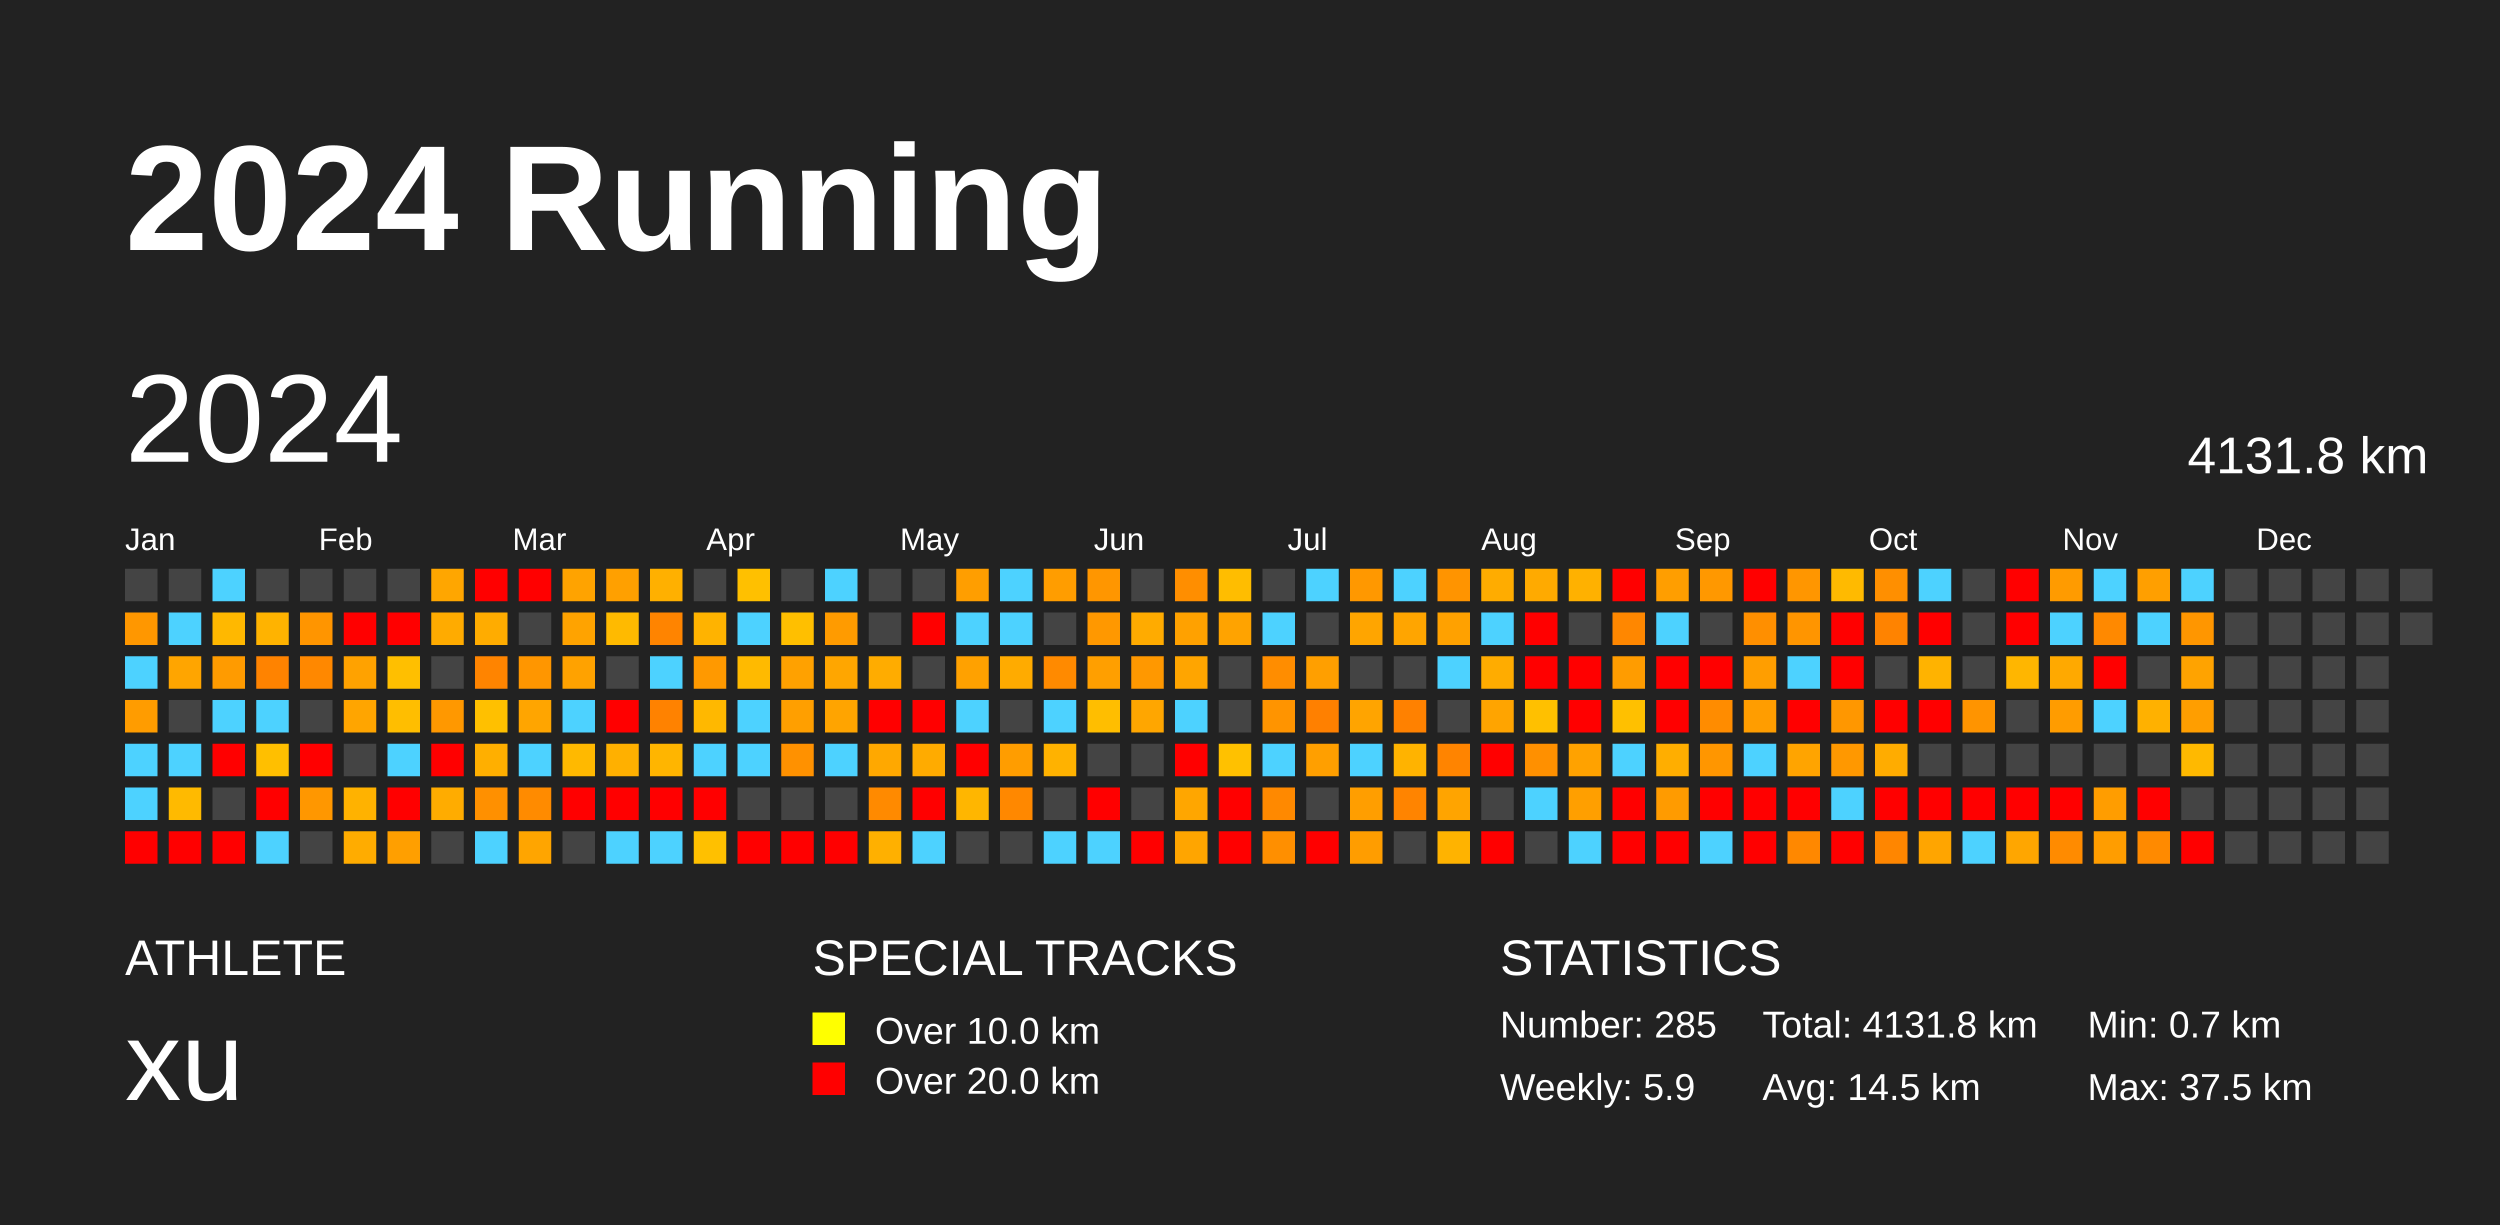
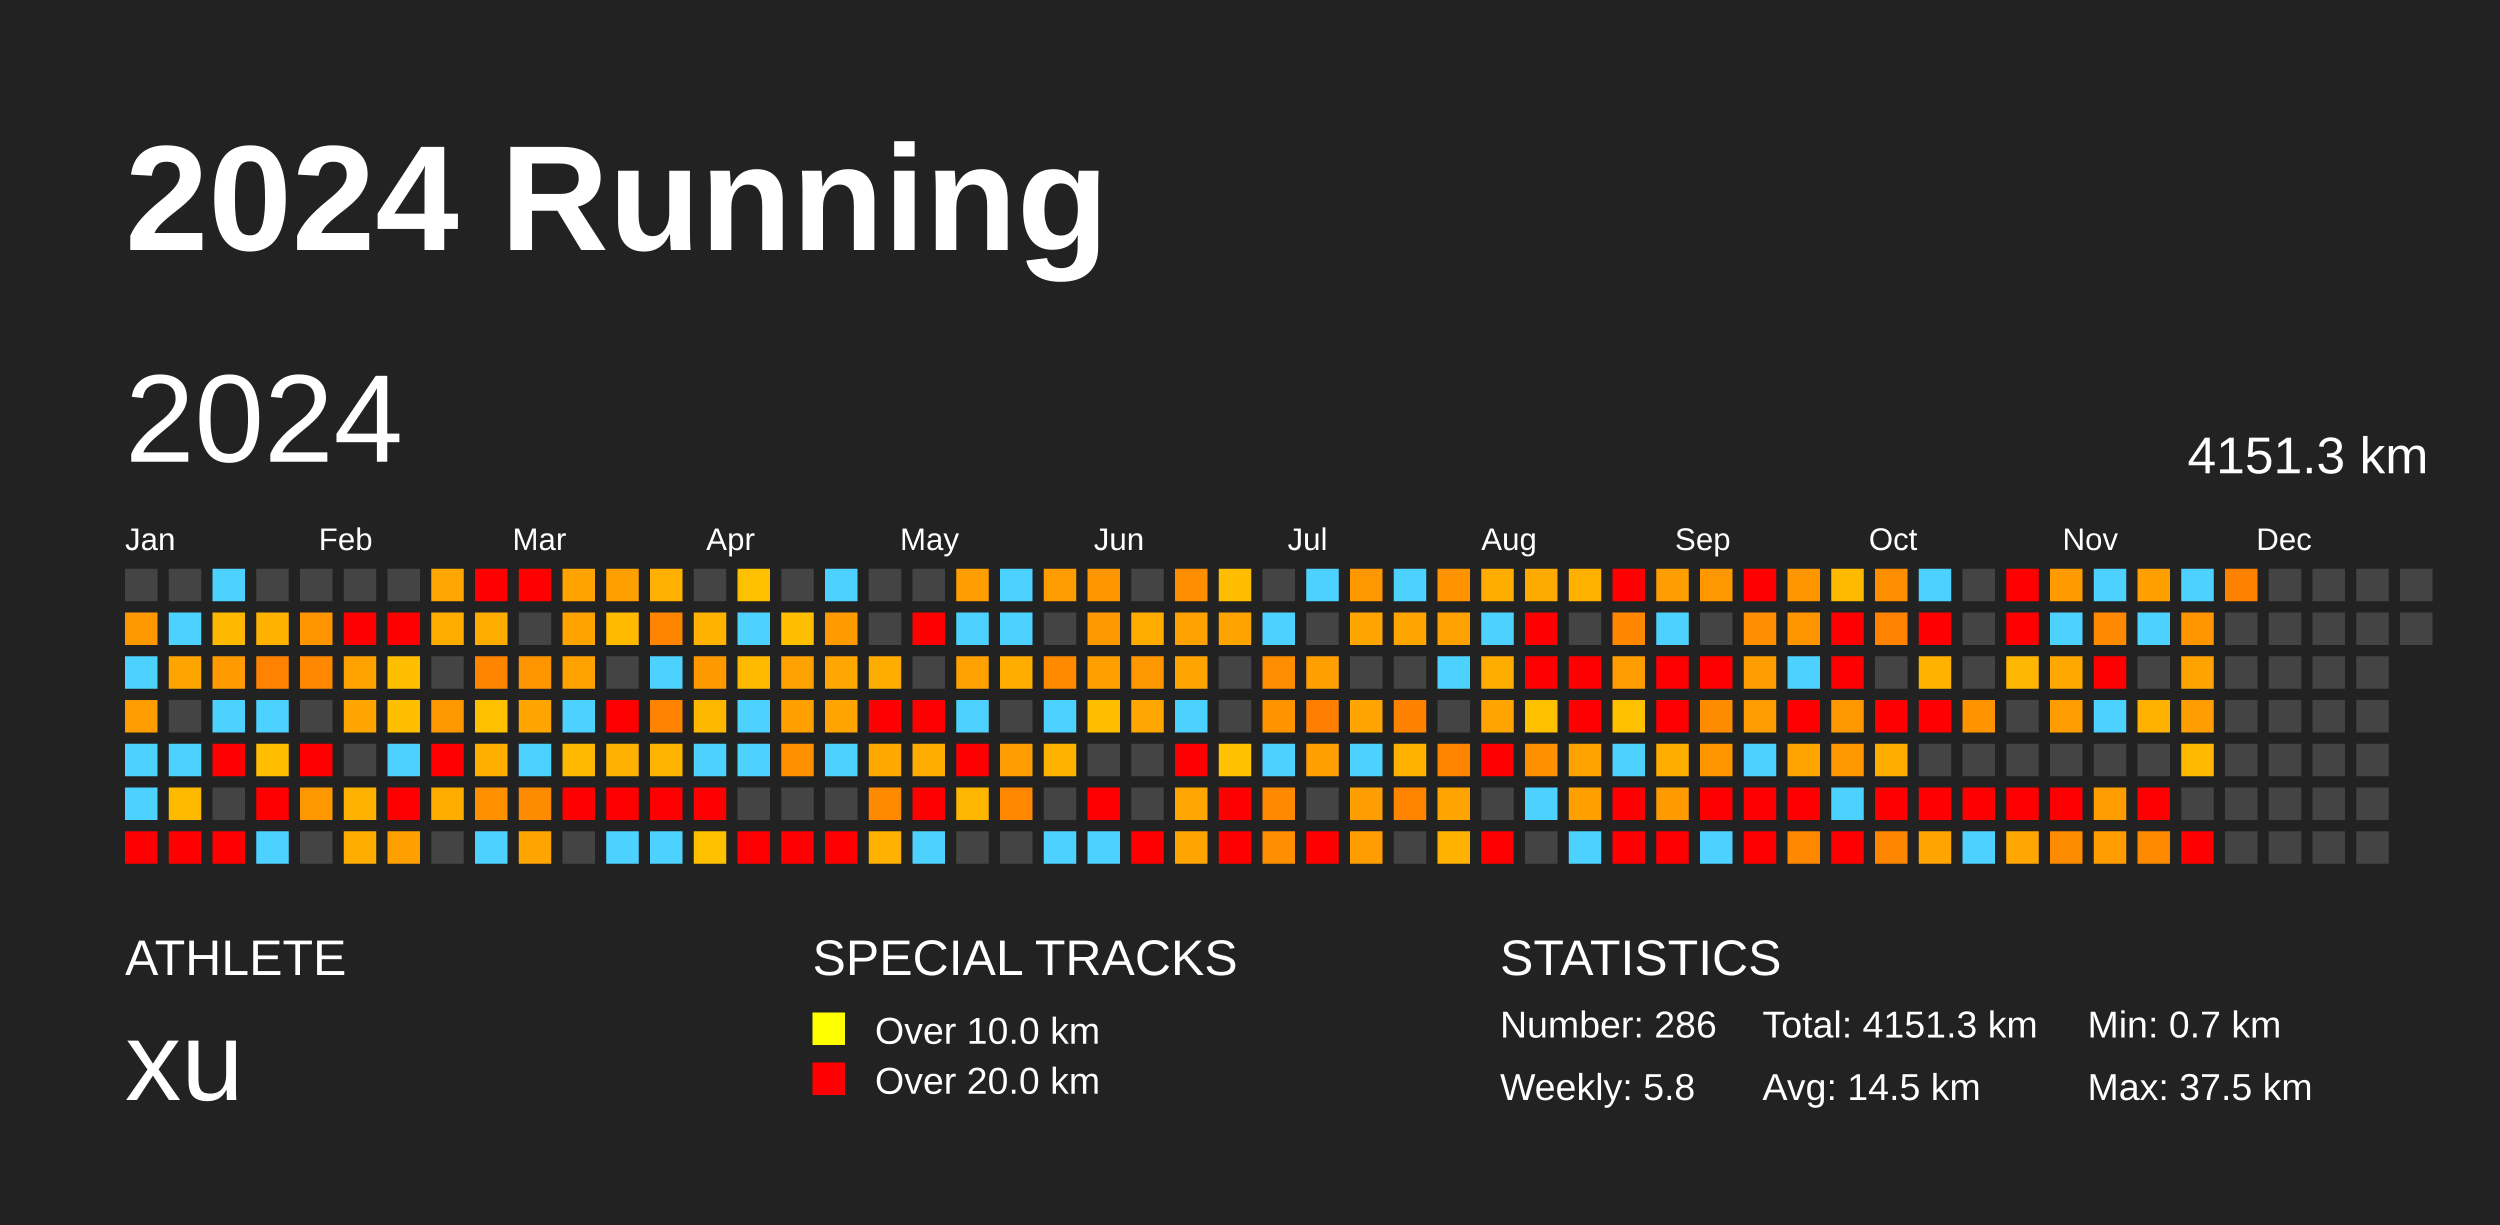
<svg xmlns="http://www.w3.org/2000/svg" baseProfile="full" height="98mm" version="1.1" viewBox="0,0,200,98" width="200mm">
  <defs />
  <rect fill="#222222" height="98" width="200" x="0" y="0" />
  <text fill="#FFFFFF" style="font-size:12px; font-family:Arial; font-weight:bold;" x="10" y="20">2024 Running</text>
  <text fill="#FFFFFF" style="font-size:4px; font-family:Arial" x="10" y="78">ATHLETE</text>
  <text fill="#FFFFFF" style="font-size:9px; font-family:Arial" x="10" y="88">xu</text>
  <text fill="#FFFFFF" style="font-size:4px; font-family:Arial" x="65" y="78">SPECIAL TRACKS</text>
  <rect fill="yellow" height="2.6" width="2.6" x="65" y="81" />
  <text fill="#FFFFFF" style="font-size:3px; font-family:Arial" x="70" y="83.5">Over 10.0 km</text>
  <rect fill="red" height="2.6" width="2.6" x="65" y="85" />
  <text fill="#FFFFFF" style="font-size:3px; font-family:Arial" x="70" y="87.5">Over 20.0 km</text>
  <text fill="#FFFFFF" style="font-size:4px; font-family:Arial" x="120" y="78">STATISTICS</text>
-   <text fill="#FFFFFF" style="font-size:3px; font-family:Arial" x="120" y="83">Number: 285</text>
-   <text fill="#FFFFFF" style="font-size:3px; font-family:Arial" x="120" y="88">Weekly: 5.9</text>
-   <text fill="#FFFFFF" style="font-size:3px; font-family:Arial" x="141" y="83">Total: 4131.8 km</text>
+   <text fill="#FFFFFF" style="font-size:3px; font-family:Arial" x="120" y="83">Number: 286</text>
+   <text fill="#FFFFFF" style="font-size:3px; font-family:Arial" x="120" y="88">Weekly: 5.8</text>
+   <text fill="#FFFFFF" style="font-size:3px; font-family:Arial" x="141" y="83">Total: 4151.3 km</text>
  <text fill="#FFFFFF" style="font-size:3px; font-family:Arial" x="141" y="88">Avg: 14.5 km</text>
  <text fill="#FFFFFF" style="font-size:3px; font-family:Arial" x="167" y="83">Min: 0.7 km</text>
  <text fill="#FFFFFF" style="font-size:3px; font-family:Arial" x="167" y="88">Max: 37.5 km</text>
  <text dominant-baseline="hanging" fill="#FFFFFF" style="font-size:10.0px; font-family:Arial;" x="10" y="30">2024</text>
-   <text dominant-baseline="hanging" fill="#FFFFFF" style="font-size:4.125px; font-family:Arial;" x="175" y="35">4131.8 km</text>
+   <text dominant-baseline="hanging" fill="#FFFFFF" style="font-size:4.125px; font-family:Arial;" x="175" y="35">4151.3 km</text>
  <text fill="#FFFFFF" style="font-size:2.5px; font-family:Arial" x="10.0" y="44">Jan</text>
  <text fill="#FFFFFF" style="font-size:2.5px; font-family:Arial" x="25.5" y="44">Feb</text>
  <text fill="#FFFFFF" style="font-size:2.5px; font-family:Arial" x="41.0" y="44">Mar</text>
  <text fill="#FFFFFF" style="font-size:2.5px; font-family:Arial" x="56.5" y="44">Apr</text>
  <text fill="#FFFFFF" style="font-size:2.5px; font-family:Arial" x="72.0" y="44">May</text>
  <text fill="#FFFFFF" style="font-size:2.5px; font-family:Arial" x="87.5" y="44">Jun</text>
  <text fill="#FFFFFF" style="font-size:2.5px; font-family:Arial" x="103.0" y="44">Jul</text>
  <text fill="#FFFFFF" style="font-size:2.5px; font-family:Arial" x="118.5" y="44">Aug</text>
  <text fill="#FFFFFF" style="font-size:2.5px; font-family:Arial" x="134.0" y="44">Sep</text>
  <text fill="#FFFFFF" style="font-size:2.5px; font-family:Arial" x="149.5" y="44">Oct</text>
  <text fill="#FFFFFF" style="font-size:2.5px; font-family:Arial" x="165.0" y="44">Nov</text>
  <text fill="#FFFFFF" style="font-size:2.5px; font-family:Arial" x="180.5" y="44">Dec</text>
  <rect fill="#444444" height="2.6" width="2.6" x="10.0" y="45.5" />
  <rect fill="#ff9700" height="2.6" width="2.6" x="10.0" y="49.0" />
  <rect fill="#4dd2ff" height="2.6" width="2.6" x="10.0" y="52.5" />
  <rect fill="#ff9c00" height="2.6" width="2.6" x="10.0" y="56.0" />
  <rect fill="#4dd2ff" height="2.6" width="2.6" x="10.0" y="59.5" />
  <rect fill="#4dd2ff" height="2.6" width="2.6" x="10.0" y="63.0" />
  <rect fill="red" height="2.6" width="2.6" x="10.0" y="66.5" />
  <rect fill="#444444" height="2.6" width="2.6" x="13.5" y="45.5" />
  <rect fill="#4dd2ff" height="2.6" width="2.6" x="13.5" y="49.0" />
  <rect fill="#ffa500" height="2.6" width="2.6" x="13.5" y="52.5" />
  <rect fill="#444444" height="2.6" width="2.6" x="13.5" y="56.0" />
  <rect fill="#4dd2ff" height="2.6" width="2.6" x="13.5" y="59.5" />
  <rect fill="#ffba00" height="2.6" width="2.6" x="13.5" y="63.0" />
  <rect fill="red" height="2.6" width="2.6" x="13.5" y="66.5" />
  <rect fill="#4dd2ff" height="2.6" width="2.6" x="17.0" y="45.5" />
  <rect fill="#ffb800" height="2.6" width="2.6" x="17.0" y="49.0" />
  <rect fill="#ff9b00" height="2.6" width="2.6" x="17.0" y="52.5" />
  <rect fill="#4dd2ff" height="2.6" width="2.6" x="17.0" y="56.0" />
  <rect fill="red" height="2.6" width="2.6" x="17.0" y="59.5" />
  <rect fill="#444444" height="2.6" width="2.6" x="17.0" y="63.0" />
  <rect fill="red" height="2.6" width="2.6" x="17.0" y="66.5" />
  <rect fill="#444444" height="2.6" width="2.6" x="20.5" y="45.5" />
  <rect fill="#ffb300" height="2.6" width="2.6" x="20.5" y="49.0" />
  <rect fill="#ff8300" height="2.6" width="2.6" x="20.5" y="52.5" />
  <rect fill="#4dd2ff" height="2.6" width="2.6" x="20.5" y="56.0" />
  <rect fill="#ffbf00" height="2.6" width="2.6" x="20.5" y="59.5" />
  <rect fill="red" height="2.6" width="2.6" x="20.5" y="63.0" />
  <rect fill="#4dd2ff" height="2.6" width="2.6" x="20.5" y="66.5" />
  <rect fill="#444444" height="2.6" width="2.6" x="24.0" y="45.5" />
  <rect fill="#ff9500" height="2.6" width="2.6" x="24.0" y="49.0" />
  <rect fill="#ff8800" height="2.6" width="2.6" x="24.0" y="52.5" />
  <rect fill="#444444" height="2.6" width="2.6" x="24.0" y="56.0" />
  <rect fill="red" height="2.6" width="2.6" x="24.0" y="59.5" />
  <rect fill="#ff9700" height="2.6" width="2.6" x="24.0" y="63.0" />
  <rect fill="#444444" height="2.6" width="2.6" x="24.0" y="66.5" />
  <rect fill="#444444" height="2.6" width="2.6" x="27.5" y="45.5" />
  <rect fill="red" height="2.6" width="2.6" x="27.5" y="49.0" />
  <rect fill="#ffa200" height="2.6" width="2.6" x="27.5" y="52.5" />
  <rect fill="#ffa500" height="2.6" width="2.6" x="27.5" y="56.0" />
  <rect fill="#444444" height="2.6" width="2.6" x="27.5" y="59.5" />
  <rect fill="#ffb200" height="2.6" width="2.6" x="27.5" y="63.0" />
  <rect fill="#ffac00" height="2.6" width="2.6" x="27.5" y="66.5" />
  <rect fill="#444444" height="2.6" width="2.6" x="31.0" y="45.5" />
  <rect fill="red" height="2.6" width="2.6" x="31.0" y="49.0" />
  <rect fill="#ffbf00" height="2.6" width="2.6" x="31.0" y="52.5" />
  <rect fill="#ffbe00" height="2.6" width="2.6" x="31.0" y="56.0" />
  <rect fill="#4dd2ff" height="2.6" width="2.6" x="31.0" y="59.5" />
  <rect fill="red" height="2.6" width="2.6" x="31.0" y="63.0" />
  <rect fill="#ff9f00" height="2.6" width="2.6" x="31.0" y="66.5" />
  <rect fill="#ffa600" height="2.6" width="2.6" x="34.5" y="45.5" />
  <rect fill="#ffab00" height="2.6" width="2.6" x="34.5" y="49.0" />
  <rect fill="#444444" height="2.6" width="2.6" x="34.5" y="52.5" />
  <rect fill="#ff9800" height="2.6" width="2.6" x="34.5" y="56.0" />
  <rect fill="red" height="2.6" width="2.6" x="34.5" y="59.5" />
  <rect fill="#ffac00" height="2.6" width="2.6" x="34.5" y="63.0" />
  <rect fill="#444444" height="2.6" width="2.6" x="34.5" y="66.5" />
  <rect fill="red" height="2.6" width="2.6" x="38.0" y="45.5" />
  <rect fill="#ffac00" height="2.6" width="2.6" x="38.0" y="49.0" />
  <rect fill="#ff8400" height="2.6" width="2.6" x="38.0" y="52.5" />
  <rect fill="#ffc000" height="2.6" width="2.6" x="38.0" y="56.0" />
  <rect fill="#ffaf00" height="2.6" width="2.6" x="38.0" y="59.5" />
  <rect fill="#ff9000" height="2.6" width="2.6" x="38.0" y="63.0" />
  <rect fill="#4dd2ff" height="2.6" width="2.6" x="38.0" y="66.5" />
  <rect fill="red" height="2.6" width="2.6" x="41.5" y="45.5" />
  <rect fill="#444444" height="2.6" width="2.6" x="41.5" y="49.0" />
  <rect fill="#ff9600" height="2.6" width="2.6" x="41.5" y="52.5" />
  <rect fill="#ffa500" height="2.6" width="2.6" x="41.5" y="56.0" />
  <rect fill="#4dd2ff" height="2.6" width="2.6" x="41.5" y="59.5" />
  <rect fill="#ff8b00" height="2.6" width="2.6" x="41.5" y="63.0" />
  <rect fill="#ffa500" height="2.6" width="2.6" x="41.5" y="66.5" />
  <rect fill="#ffa300" height="2.6" width="2.6" x="45.0" y="45.5" />
  <rect fill="#ffa300" height="2.6" width="2.6" x="45.0" y="49.0" />
  <rect fill="#ffa200" height="2.6" width="2.6" x="45.0" y="52.5" />
  <rect fill="#4dd2ff" height="2.6" width="2.6" x="45.0" y="56.0" />
  <rect fill="#ffb900" height="2.6" width="2.6" x="45.0" y="59.5" />
  <rect fill="red" height="2.6" width="2.6" x="45.0" y="63.0" />
  <rect fill="#444444" height="2.6" width="2.6" x="45.0" y="66.5" />
  <rect fill="#ffa000" height="2.6" width="2.6" x="48.5" y="45.5" />
  <rect fill="#ffba00" height="2.6" width="2.6" x="48.5" y="49.0" />
  <rect fill="#444444" height="2.6" width="2.6" x="48.5" y="52.5" />
  <rect fill="red" height="2.6" width="2.6" x="48.5" y="56.0" />
  <rect fill="#ffb000" height="2.6" width="2.6" x="48.5" y="59.5" />
  <rect fill="red" height="2.6" width="2.6" x="48.5" y="63.0" />
  <rect fill="#4dd2ff" height="2.6" width="2.6" x="48.5" y="66.5" />
  <rect fill="#ffb000" height="2.6" width="2.6" x="52.0" y="45.5" />
  <rect fill="#ff8400" height="2.6" width="2.6" x="52.0" y="49.0" />
  <rect fill="#4dd2ff" height="2.6" width="2.6" x="52.0" y="52.5" />
  <rect fill="#ff8200" height="2.6" width="2.6" x="52.0" y="56.0" />
  <rect fill="#ffb500" height="2.6" width="2.6" x="52.0" y="59.5" />
  <rect fill="red" height="2.6" width="2.6" x="52.0" y="63.0" />
  <rect fill="#4dd2ff" height="2.6" width="2.6" x="52.0" y="66.5" />
  <rect fill="#444444" height="2.6" width="2.6" x="55.5" y="45.5" />
  <rect fill="#ffb300" height="2.6" width="2.6" x="55.5" y="49.0" />
  <rect fill="#ff9900" height="2.6" width="2.6" x="55.5" y="52.5" />
  <rect fill="#ffb800" height="2.6" width="2.6" x="55.5" y="56.0" />
  <rect fill="#4dd2ff" height="2.6" width="2.6" x="55.5" y="59.5" />
  <rect fill="red" height="2.6" width="2.6" x="55.5" y="63.0" />
  <rect fill="#ffc000" height="2.6" width="2.6" x="55.5" y="66.5" />
  <rect fill="#ffc000" height="2.6" width="2.6" x="59.0" y="45.5" />
  <rect fill="#4dd2ff" height="2.6" width="2.6" x="59.0" y="49.0" />
  <rect fill="#ffba00" height="2.6" width="2.6" x="59.0" y="52.5" />
  <rect fill="#4dd2ff" height="2.6" width="2.6" x="59.0" y="56.0" />
  <rect fill="#4dd2ff" height="2.6" width="2.6" x="59.0" y="59.5" />
  <rect fill="#444444" height="2.6" width="2.6" x="59.0" y="63.0" />
  <rect fill="red" height="2.6" width="2.6" x="59.0" y="66.5" />
  <rect fill="#444444" height="2.6" width="2.6" x="62.5" y="45.5" />
  <rect fill="#ffbf00" height="2.6" width="2.6" x="62.5" y="49.0" />
  <rect fill="#ffa100" height="2.6" width="2.6" x="62.5" y="52.5" />
  <rect fill="#ff9f00" height="2.6" width="2.6" x="62.5" y="56.0" />
  <rect fill="#ff9100" height="2.6" width="2.6" x="62.5" y="59.5" />
  <rect fill="#444444" height="2.6" width="2.6" x="62.5" y="63.0" />
  <rect fill="red" height="2.6" width="2.6" x="62.5" y="66.5" />
  <rect fill="#4dd2ff" height="2.6" width="2.6" x="66.0" y="45.5" />
  <rect fill="#ff9b00" height="2.6" width="2.6" x="66.0" y="49.0" />
  <rect fill="#ffa600" height="2.6" width="2.6" x="66.0" y="52.5" />
  <rect fill="#ffa400" height="2.6" width="2.6" x="66.0" y="56.0" />
  <rect fill="#4dd2ff" height="2.6" width="2.6" x="66.0" y="59.5" />
  <rect fill="#444444" height="2.6" width="2.6" x="66.0" y="63.0" />
  <rect fill="red" height="2.6" width="2.6" x="66.0" y="66.5" />
  <rect fill="#444444" height="2.6" width="2.6" x="69.5" y="45.5" />
  <rect fill="#444444" height="2.6" width="2.6" x="69.5" y="49.0" />
  <rect fill="#ffac00" height="2.6" width="2.6" x="69.5" y="52.5" />
  <rect fill="red" height="2.6" width="2.6" x="69.5" y="56.0" />
  <rect fill="#ffa800" height="2.6" width="2.6" x="69.5" y="59.5" />
  <rect fill="#ff8a00" height="2.6" width="2.6" x="69.5" y="63.0" />
  <rect fill="#ffb000" height="2.6" width="2.6" x="69.5" y="66.5" />
  <rect fill="#444444" height="2.6" width="2.6" x="73.0" y="45.5" />
  <rect fill="red" height="2.6" width="2.6" x="73.0" y="49.0" />
  <rect fill="#444444" height="2.6" width="2.6" x="73.0" y="52.5" />
  <rect fill="red" height="2.6" width="2.6" x="73.0" y="56.0" />
  <rect fill="#ffab00" height="2.6" width="2.6" x="73.0" y="59.5" />
  <rect fill="red" height="2.6" width="2.6" x="73.0" y="63.0" />
  <rect fill="#4dd2ff" height="2.6" width="2.6" x="73.0" y="66.5" />
  <rect fill="#ff9e00" height="2.6" width="2.6" x="76.5" y="45.5" />
  <rect fill="#4dd2ff" height="2.6" width="2.6" x="76.5" y="49.0" />
  <rect fill="#ffa100" height="2.6" width="2.6" x="76.5" y="52.5" />
  <rect fill="#4dd2ff" height="2.6" width="2.6" x="76.5" y="56.0" />
  <rect fill="red" height="2.6" width="2.6" x="76.5" y="59.5" />
  <rect fill="#ffb600" height="2.6" width="2.6" x="76.5" y="63.0" />
  <rect fill="#444444" height="2.6" width="2.6" x="76.5" y="66.5" />
  <rect fill="#4dd2ff" height="2.6" width="2.6" x="80.0" y="45.5" />
  <rect fill="#4dd2ff" height="2.6" width="2.6" x="80.0" y="49.0" />
  <rect fill="#ffab00" height="2.6" width="2.6" x="80.0" y="52.5" />
  <rect fill="#444444" height="2.6" width="2.6" x="80.0" y="56.0" />
  <rect fill="#ff9d00" height="2.6" width="2.6" x="80.0" y="59.5" />
  <rect fill="#ff8800" height="2.6" width="2.6" x="80.0" y="63.0" />
  <rect fill="#444444" height="2.6" width="2.6" x="80.0" y="66.5" />
  <rect fill="#ff9d00" height="2.6" width="2.6" x="83.5" y="45.5" />
  <rect fill="#444444" height="2.6" width="2.6" x="83.5" y="49.0" />
  <rect fill="#ff8a00" height="2.6" width="2.6" x="83.5" y="52.5" />
  <rect fill="#4dd2ff" height="2.6" width="2.6" x="83.5" y="56.0" />
  <rect fill="#ffb200" height="2.6" width="2.6" x="83.5" y="59.5" />
  <rect fill="#444444" height="2.6" width="2.6" x="83.5" y="63.0" />
  <rect fill="#4dd2ff" height="2.6" width="2.6" x="83.5" y="66.5" />
  <rect fill="#ff9600" height="2.6" width="2.6" x="87.0" y="45.5" />
  <rect fill="#ff9800" height="2.6" width="2.6" x="87.0" y="49.0" />
  <rect fill="#ff9f00" height="2.6" width="2.6" x="87.0" y="52.5" />
  <rect fill="#ffbe00" height="2.6" width="2.6" x="87.0" y="56.0" />
  <rect fill="#444444" height="2.6" width="2.6" x="87.0" y="59.5" />
  <rect fill="red" height="2.6" width="2.6" x="87.0" y="63.0" />
  <rect fill="#4dd2ff" height="2.6" width="2.6" x="87.0" y="66.5" />
  <rect fill="#444444" height="2.6" width="2.6" x="90.5" y="45.5" />
  <rect fill="#ffab00" height="2.6" width="2.6" x="90.5" y="49.0" />
  <rect fill="#ff9800" height="2.6" width="2.6" x="90.5" y="52.5" />
  <rect fill="#ffa600" height="2.6" width="2.6" x="90.5" y="56.0" />
  <rect fill="#444444" height="2.6" width="2.6" x="90.5" y="59.5" />
  <rect fill="#444444" height="2.6" width="2.6" x="90.5" y="63.0" />
  <rect fill="red" height="2.6" width="2.6" x="90.5" y="66.5" />
  <rect fill="#ff8e00" height="2.6" width="2.6" x="94.0" y="45.5" />
  <rect fill="#ffa100" height="2.6" width="2.6" x="94.0" y="49.0" />
  <rect fill="#ffa500" height="2.6" width="2.6" x="94.0" y="52.5" />
  <rect fill="#4dd2ff" height="2.6" width="2.6" x="94.0" y="56.0" />
  <rect fill="red" height="2.6" width="2.6" x="94.0" y="59.5" />
  <rect fill="#ffa600" height="2.6" width="2.6" x="94.0" y="63.0" />
  <rect fill="#ffa500" height="2.6" width="2.6" x="94.0" y="66.5" />
  <rect fill="#ffbd00" height="2.6" width="2.6" x="97.5" y="45.5" />
  <rect fill="#ffa300" height="2.6" width="2.6" x="97.5" y="49.0" />
  <rect fill="#444444" height="2.6" width="2.6" x="97.5" y="52.5" />
  <rect fill="#444444" height="2.6" width="2.6" x="97.5" y="56.0" />
  <rect fill="#ffc100" height="2.6" width="2.6" x="97.5" y="59.5" />
  <rect fill="red" height="2.6" width="2.6" x="97.5" y="63.0" />
  <rect fill="red" height="2.6" width="2.6" x="97.5" y="66.5" />
  <rect fill="#444444" height="2.6" width="2.6" x="101.0" y="45.5" />
  <rect fill="#4dd2ff" height="2.6" width="2.6" x="101.0" y="49.0" />
  <rect fill="#ff8d00" height="2.6" width="2.6" x="101.0" y="52.5" />
  <rect fill="#ff9400" height="2.6" width="2.6" x="101.0" y="56.0" />
  <rect fill="#4dd2ff" height="2.6" width="2.6" x="101.0" y="59.5" />
  <rect fill="#ff8900" height="2.6" width="2.6" x="101.0" y="63.0" />
  <rect fill="#ff8f00" height="2.6" width="2.6" x="101.0" y="66.5" />
  <rect fill="#4dd2ff" height="2.6" width="2.6" x="104.5" y="45.5" />
  <rect fill="#444444" height="2.6" width="2.6" x="104.5" y="49.0" />
  <rect fill="#ff9f00" height="2.6" width="2.6" x="104.5" y="52.5" />
  <rect fill="#ff8000" height="2.6" width="2.6" x="104.5" y="56.0" />
  <rect fill="#ff9f00" height="2.6" width="2.6" x="104.5" y="59.5" />
  <rect fill="#444444" height="2.6" width="2.6" x="104.5" y="63.0" />
  <rect fill="red" height="2.6" width="2.6" x="104.5" y="66.5" />
  <rect fill="#ff9800" height="2.6" width="2.6" x="108.0" y="45.5" />
  <rect fill="#ffa500" height="2.6" width="2.6" x="108.0" y="49.0" />
  <rect fill="#444444" height="2.6" width="2.6" x="108.0" y="52.5" />
  <rect fill="#ffa400" height="2.6" width="2.6" x="108.0" y="56.0" />
  <rect fill="#4dd2ff" height="2.6" width="2.6" x="108.0" y="59.5" />
  <rect fill="#ff9e00" height="2.6" width="2.6" x="108.0" y="63.0" />
  <rect fill="#ff9d00" height="2.6" width="2.6" x="108.0" y="66.5" />
  <rect fill="#4dd2ff" height="2.6" width="2.6" x="111.5" y="45.5" />
  <rect fill="#ffa500" height="2.6" width="2.6" x="111.5" y="49.0" />
  <rect fill="#444444" height="2.6" width="2.6" x="111.5" y="52.5" />
  <rect fill="#ff8100" height="2.6" width="2.6" x="111.5" y="56.0" />
  <rect fill="#ffb300" height="2.6" width="2.6" x="111.5" y="59.5" />
  <rect fill="#ff8400" height="2.6" width="2.6" x="111.5" y="63.0" />
  <rect fill="#444444" height="2.6" width="2.6" x="111.5" y="66.5" />
  <rect fill="#ff9400" height="2.6" width="2.6" x="115.0" y="45.5" />
  <rect fill="#ffa100" height="2.6" width="2.6" x="115.0" y="49.0" />
  <rect fill="#4dd2ff" height="2.6" width="2.6" x="115.0" y="52.5" />
  <rect fill="#444444" height="2.6" width="2.6" x="115.0" y="56.0" />
  <rect fill="#ff8400" height="2.6" width="2.6" x="115.0" y="59.5" />
  <rect fill="#ffa400" height="2.6" width="2.6" x="115.0" y="63.0" />
  <rect fill="#ffb300" height="2.6" width="2.6" x="115.0" y="66.5" />
  <rect fill="#ffac00" height="2.6" width="2.6" x="118.5" y="45.5" />
  <rect fill="#4dd2ff" height="2.6" width="2.6" x="118.5" y="49.0" />
  <rect fill="#ffac00" height="2.6" width="2.6" x="118.5" y="52.5" />
  <rect fill="#ffa400" height="2.6" width="2.6" x="118.5" y="56.0" />
  <rect fill="red" height="2.6" width="2.6" x="118.5" y="59.5" />
  <rect fill="#444444" height="2.6" width="2.6" x="118.5" y="63.0" />
  <rect fill="red" height="2.6" width="2.6" x="118.5" y="66.5" />
  <rect fill="#ffaa00" height="2.6" width="2.6" x="122.0" y="45.5" />
  <rect fill="red" height="2.6" width="2.6" x="122.0" y="49.0" />
  <rect fill="red" height="2.6" width="2.6" x="122.0" y="52.5" />
  <rect fill="#ffc000" height="2.6" width="2.6" x="122.0" y="56.0" />
  <rect fill="#ff9000" height="2.6" width="2.6" x="122.0" y="59.5" />
  <rect fill="#4dd2ff" height="2.6" width="2.6" x="122.0" y="63.0" />
  <rect fill="#444444" height="2.6" width="2.6" x="122.0" y="66.5" />
  <rect fill="#ffb100" height="2.6" width="2.6" x="125.5" y="45.5" />
  <rect fill="#444444" height="2.6" width="2.6" x="125.5" y="49.0" />
  <rect fill="red" height="2.6" width="2.6" x="125.5" y="52.5" />
  <rect fill="red" height="2.6" width="2.6" x="125.5" y="56.0" />
  <rect fill="#ffa200" height="2.6" width="2.6" x="125.5" y="59.5" />
  <rect fill="#ff9f00" height="2.6" width="2.6" x="125.5" y="63.0" />
  <rect fill="#4dd2ff" height="2.6" width="2.6" x="125.5" y="66.5" />
  <rect fill="red" height="2.6" width="2.6" x="129.0" y="45.5" />
  <rect fill="#ff8700" height="2.6" width="2.6" x="129.0" y="49.0" />
  <rect fill="#ff9c00" height="2.6" width="2.6" x="129.0" y="52.5" />
  <rect fill="#ffc000" height="2.6" width="2.6" x="129.0" y="56.0" />
  <rect fill="#4dd2ff" height="2.6" width="2.6" x="129.0" y="59.5" />
  <rect fill="red" height="2.6" width="2.6" x="129.0" y="63.0" />
  <rect fill="red" height="2.6" width="2.6" x="129.0" y="66.5" />
  <rect fill="#ff9e00" height="2.6" width="2.6" x="132.5" y="45.5" />
  <rect fill="#4dd2ff" height="2.6" width="2.6" x="132.5" y="49.0" />
  <rect fill="red" height="2.6" width="2.6" x="132.5" y="52.5" />
  <rect fill="red" height="2.6" width="2.6" x="132.5" y="56.0" />
  <rect fill="#ffae00" height="2.6" width="2.6" x="132.5" y="59.5" />
  <rect fill="#ff9b00" height="2.6" width="2.6" x="132.5" y="63.0" />
  <rect fill="red" height="2.6" width="2.6" x="132.5" y="66.5" />
  <rect fill="#ff9800" height="2.6" width="2.6" x="136.0" y="45.5" />
  <rect fill="#444444" height="2.6" width="2.6" x="136.0" y="49.0" />
  <rect fill="red" height="2.6" width="2.6" x="136.0" y="52.5" />
  <rect fill="#ff8c00" height="2.6" width="2.6" x="136.0" y="56.0" />
  <rect fill="#ff9600" height="2.6" width="2.6" x="136.0" y="59.5" />
  <rect fill="red" height="2.6" width="2.6" x="136.0" y="63.0" />
  <rect fill="#4dd2ff" height="2.6" width="2.6" x="136.0" y="66.5" />
  <rect fill="red" height="2.6" width="2.6" x="139.5" y="45.5" />
  <rect fill="#ff8f00" height="2.6" width="2.6" x="139.5" y="49.0" />
  <rect fill="#ff9e00" height="2.6" width="2.6" x="139.5" y="52.5" />
  <rect fill="#ff9d00" height="2.6" width="2.6" x="139.5" y="56.0" />
  <rect fill="#4dd2ff" height="2.6" width="2.6" x="139.5" y="59.5" />
  <rect fill="red" height="2.6" width="2.6" x="139.5" y="63.0" />
  <rect fill="red" height="2.6" width="2.6" x="139.5" y="66.5" />
  <rect fill="#ff9600" height="2.6" width="2.6" x="143.0" y="45.5" />
  <rect fill="#ff9500" height="2.6" width="2.6" x="143.0" y="49.0" />
  <rect fill="#4dd2ff" height="2.6" width="2.6" x="143.0" y="52.5" />
  <rect fill="red" height="2.6" width="2.6" x="143.0" y="56.0" />
  <rect fill="#ffa400" height="2.6" width="2.6" x="143.0" y="59.5" />
  <rect fill="red" height="2.6" width="2.6" x="143.0" y="63.0" />
  <rect fill="#ff8800" height="2.6" width="2.6" x="143.0" y="66.5" />
  <rect fill="#ffba00" height="2.6" width="2.6" x="146.5" y="45.5" />
  <rect fill="red" height="2.6" width="2.6" x="146.5" y="49.0" />
  <rect fill="red" height="2.6" width="2.6" x="146.5" y="52.5" />
  <rect fill="#ff9700" height="2.6" width="2.6" x="146.5" y="56.0" />
  <rect fill="#ff9800" height="2.6" width="2.6" x="146.5" y="59.5" />
  <rect fill="#4dd2ff" height="2.6" width="2.6" x="146.5" y="63.0" />
  <rect fill="red" height="2.6" width="2.6" x="146.5" y="66.5" />
  <rect fill="#ff8f00" height="2.6" width="2.6" x="150.0" y="45.5" />
  <rect fill="#ff8300" height="2.6" width="2.6" x="150.0" y="49.0" />
  <rect fill="#444444" height="2.6" width="2.6" x="150.0" y="52.5" />
  <rect fill="red" height="2.6" width="2.6" x="150.0" y="56.0" />
  <rect fill="#ffac00" height="2.6" width="2.6" x="150.0" y="59.5" />
  <rect fill="red" height="2.6" width="2.6" x="150.0" y="63.0" />
  <rect fill="#ff8600" height="2.6" width="2.6" x="150.0" y="66.5" />
  <rect fill="#4dd2ff" height="2.6" width="2.6" x="153.5" y="45.5" />
  <rect fill="red" height="2.6" width="2.6" x="153.5" y="49.0" />
  <rect fill="#ffb300" height="2.6" width="2.6" x="153.5" y="52.5" />
  <rect fill="red" height="2.6" width="2.6" x="153.5" y="56.0" />
  <rect fill="#444444" height="2.6" width="2.6" x="153.5" y="59.5" />
  <rect fill="red" height="2.6" width="2.6" x="153.5" y="63.0" />
  <rect fill="#ffa500" height="2.6" width="2.6" x="153.5" y="66.5" />
  <rect fill="#444444" height="2.6" width="2.6" x="157.0" y="45.5" />
  <rect fill="#444444" height="2.6" width="2.6" x="157.0" y="49.0" />
  <rect fill="#444444" height="2.6" width="2.6" x="157.0" y="52.5" />
  <rect fill="#ff9400" height="2.6" width="2.6" x="157.0" y="56.0" />
  <rect fill="#444444" height="2.6" width="2.6" x="157.0" y="59.5" />
  <rect fill="red" height="2.6" width="2.6" x="157.0" y="63.0" />
  <rect fill="#4dd2ff" height="2.6" width="2.6" x="157.0" y="66.5" />
  <rect fill="red" height="2.6" width="2.6" x="160.5" y="45.5" />
  <rect fill="red" height="2.6" width="2.6" x="160.5" y="49.0" />
  <rect fill="#ffb600" height="2.6" width="2.6" x="160.5" y="52.5" />
  <rect fill="#444444" height="2.6" width="2.6" x="160.5" y="56.0" />
  <rect fill="#444444" height="2.6" width="2.6" x="160.5" y="59.5" />
  <rect fill="red" height="2.6" width="2.6" x="160.5" y="63.0" />
  <rect fill="#ffa600" height="2.6" width="2.6" x="160.5" y="66.5" />
  <rect fill="#ff9b00" height="2.6" width="2.6" x="164.0" y="45.5" />
  <rect fill="#4dd2ff" height="2.6" width="2.6" x="164.0" y="49.0" />
  <rect fill="#ffa900" height="2.6" width="2.6" x="164.0" y="52.5" />
  <rect fill="#ff9c00" height="2.6" width="2.6" x="164.0" y="56.0" />
  <rect fill="#444444" height="2.6" width="2.6" x="164.0" y="59.5" />
  <rect fill="red" height="2.6" width="2.6" x="164.0" y="63.0" />
  <rect fill="#ff8b00" height="2.6" width="2.6" x="164.0" y="66.5" />
  <rect fill="#4dd2ff" height="2.6" width="2.6" x="167.5" y="45.5" />
  <rect fill="#ff8900" height="2.6" width="2.6" x="167.5" y="49.0" />
  <rect fill="red" height="2.6" width="2.6" x="167.5" y="52.5" />
  <rect fill="#4dd2ff" height="2.6" width="2.6" x="167.5" y="56.0" />
  <rect fill="#444444" height="2.6" width="2.6" x="167.5" y="59.5" />
  <rect fill="#ff9d00" height="2.6" width="2.6" x="167.5" y="63.0" />
  <rect fill="#ff9d00" height="2.6" width="2.6" x="167.5" y="66.5" />
  <rect fill="#ff9f00" height="2.6" width="2.6" x="171.0" y="45.5" />
  <rect fill="#4dd2ff" height="2.6" width="2.6" x="171.0" y="49.0" />
  <rect fill="#444444" height="2.6" width="2.6" x="171.0" y="52.5" />
  <rect fill="#ffb100" height="2.6" width="2.6" x="171.0" y="56.0" />
  <rect fill="#444444" height="2.6" width="2.6" x="171.0" y="59.5" />
  <rect fill="red" height="2.6" width="2.6" x="171.0" y="63.0" />
  <rect fill="#ff8a00" height="2.6" width="2.6" x="171.0" y="66.5" />
  <rect fill="#4dd2ff" height="2.6" width="2.6" x="174.5" y="45.5" />
  <rect fill="#ff9600" height="2.6" width="2.6" x="174.5" y="49.0" />
  <rect fill="#ffa300" height="2.6" width="2.6" x="174.5" y="52.5" />
  <rect fill="#ff9e00" height="2.6" width="2.6" x="174.5" y="56.0" />
  <rect fill="#ffb900" height="2.6" width="2.6" x="174.5" y="59.5" />
  <rect fill="#444444" height="2.6" width="2.6" x="174.5" y="63.0" />
  <rect fill="red" height="2.6" width="2.6" x="174.5" y="66.5" />
-   <rect fill="#444444" height="2.6" width="2.6" x="178.0" y="45.5" />
+   <rect fill="#ff8100" height="2.6" width="2.6" x="178.0" y="45.5" />
  <rect fill="#444444" height="2.6" width="2.6" x="178.0" y="49.0" />
  <rect fill="#444444" height="2.6" width="2.6" x="178.0" y="52.5" />
  <rect fill="#444444" height="2.6" width="2.6" x="178.0" y="56.0" />
  <rect fill="#444444" height="2.6" width="2.6" x="178.0" y="59.5" />
  <rect fill="#444444" height="2.6" width="2.6" x="178.0" y="63.0" />
  <rect fill="#444444" height="2.6" width="2.6" x="178.0" y="66.5" />
  <rect fill="#444444" height="2.6" width="2.6" x="181.5" y="45.5" />
  <rect fill="#444444" height="2.6" width="2.6" x="181.5" y="49.0" />
  <rect fill="#444444" height="2.6" width="2.6" x="181.5" y="52.5" />
  <rect fill="#444444" height="2.6" width="2.6" x="181.5" y="56.0" />
  <rect fill="#444444" height="2.6" width="2.6" x="181.5" y="59.5" />
  <rect fill="#444444" height="2.6" width="2.6" x="181.5" y="63.0" />
  <rect fill="#444444" height="2.6" width="2.6" x="181.5" y="66.5" />
  <rect fill="#444444" height="2.6" width="2.6" x="185.0" y="45.5" />
  <rect fill="#444444" height="2.6" width="2.6" x="185.0" y="49.0" />
  <rect fill="#444444" height="2.6" width="2.6" x="185.0" y="52.5" />
  <rect fill="#444444" height="2.6" width="2.6" x="185.0" y="56.0" />
  <rect fill="#444444" height="2.6" width="2.6" x="185.0" y="59.5" />
  <rect fill="#444444" height="2.6" width="2.6" x="185.0" y="63.0" />
  <rect fill="#444444" height="2.6" width="2.6" x="185.0" y="66.5" />
  <rect fill="#444444" height="2.6" width="2.6" x="188.5" y="45.5" />
  <rect fill="#444444" height="2.6" width="2.6" x="188.5" y="49.0" />
  <rect fill="#444444" height="2.6" width="2.6" x="188.5" y="52.5" />
  <rect fill="#444444" height="2.6" width="2.6" x="188.5" y="56.0" />
  <rect fill="#444444" height="2.6" width="2.6" x="188.5" y="59.5" />
  <rect fill="#444444" height="2.6" width="2.6" x="188.5" y="63.0" />
  <rect fill="#444444" height="2.6" width="2.6" x="188.5" y="66.5" />
  <rect fill="#444444" height="2.6" width="2.6" x="192.0" y="45.5" />
  <rect fill="#444444" height="2.6" width="2.6" x="192.0" y="49.0" />
</svg>
